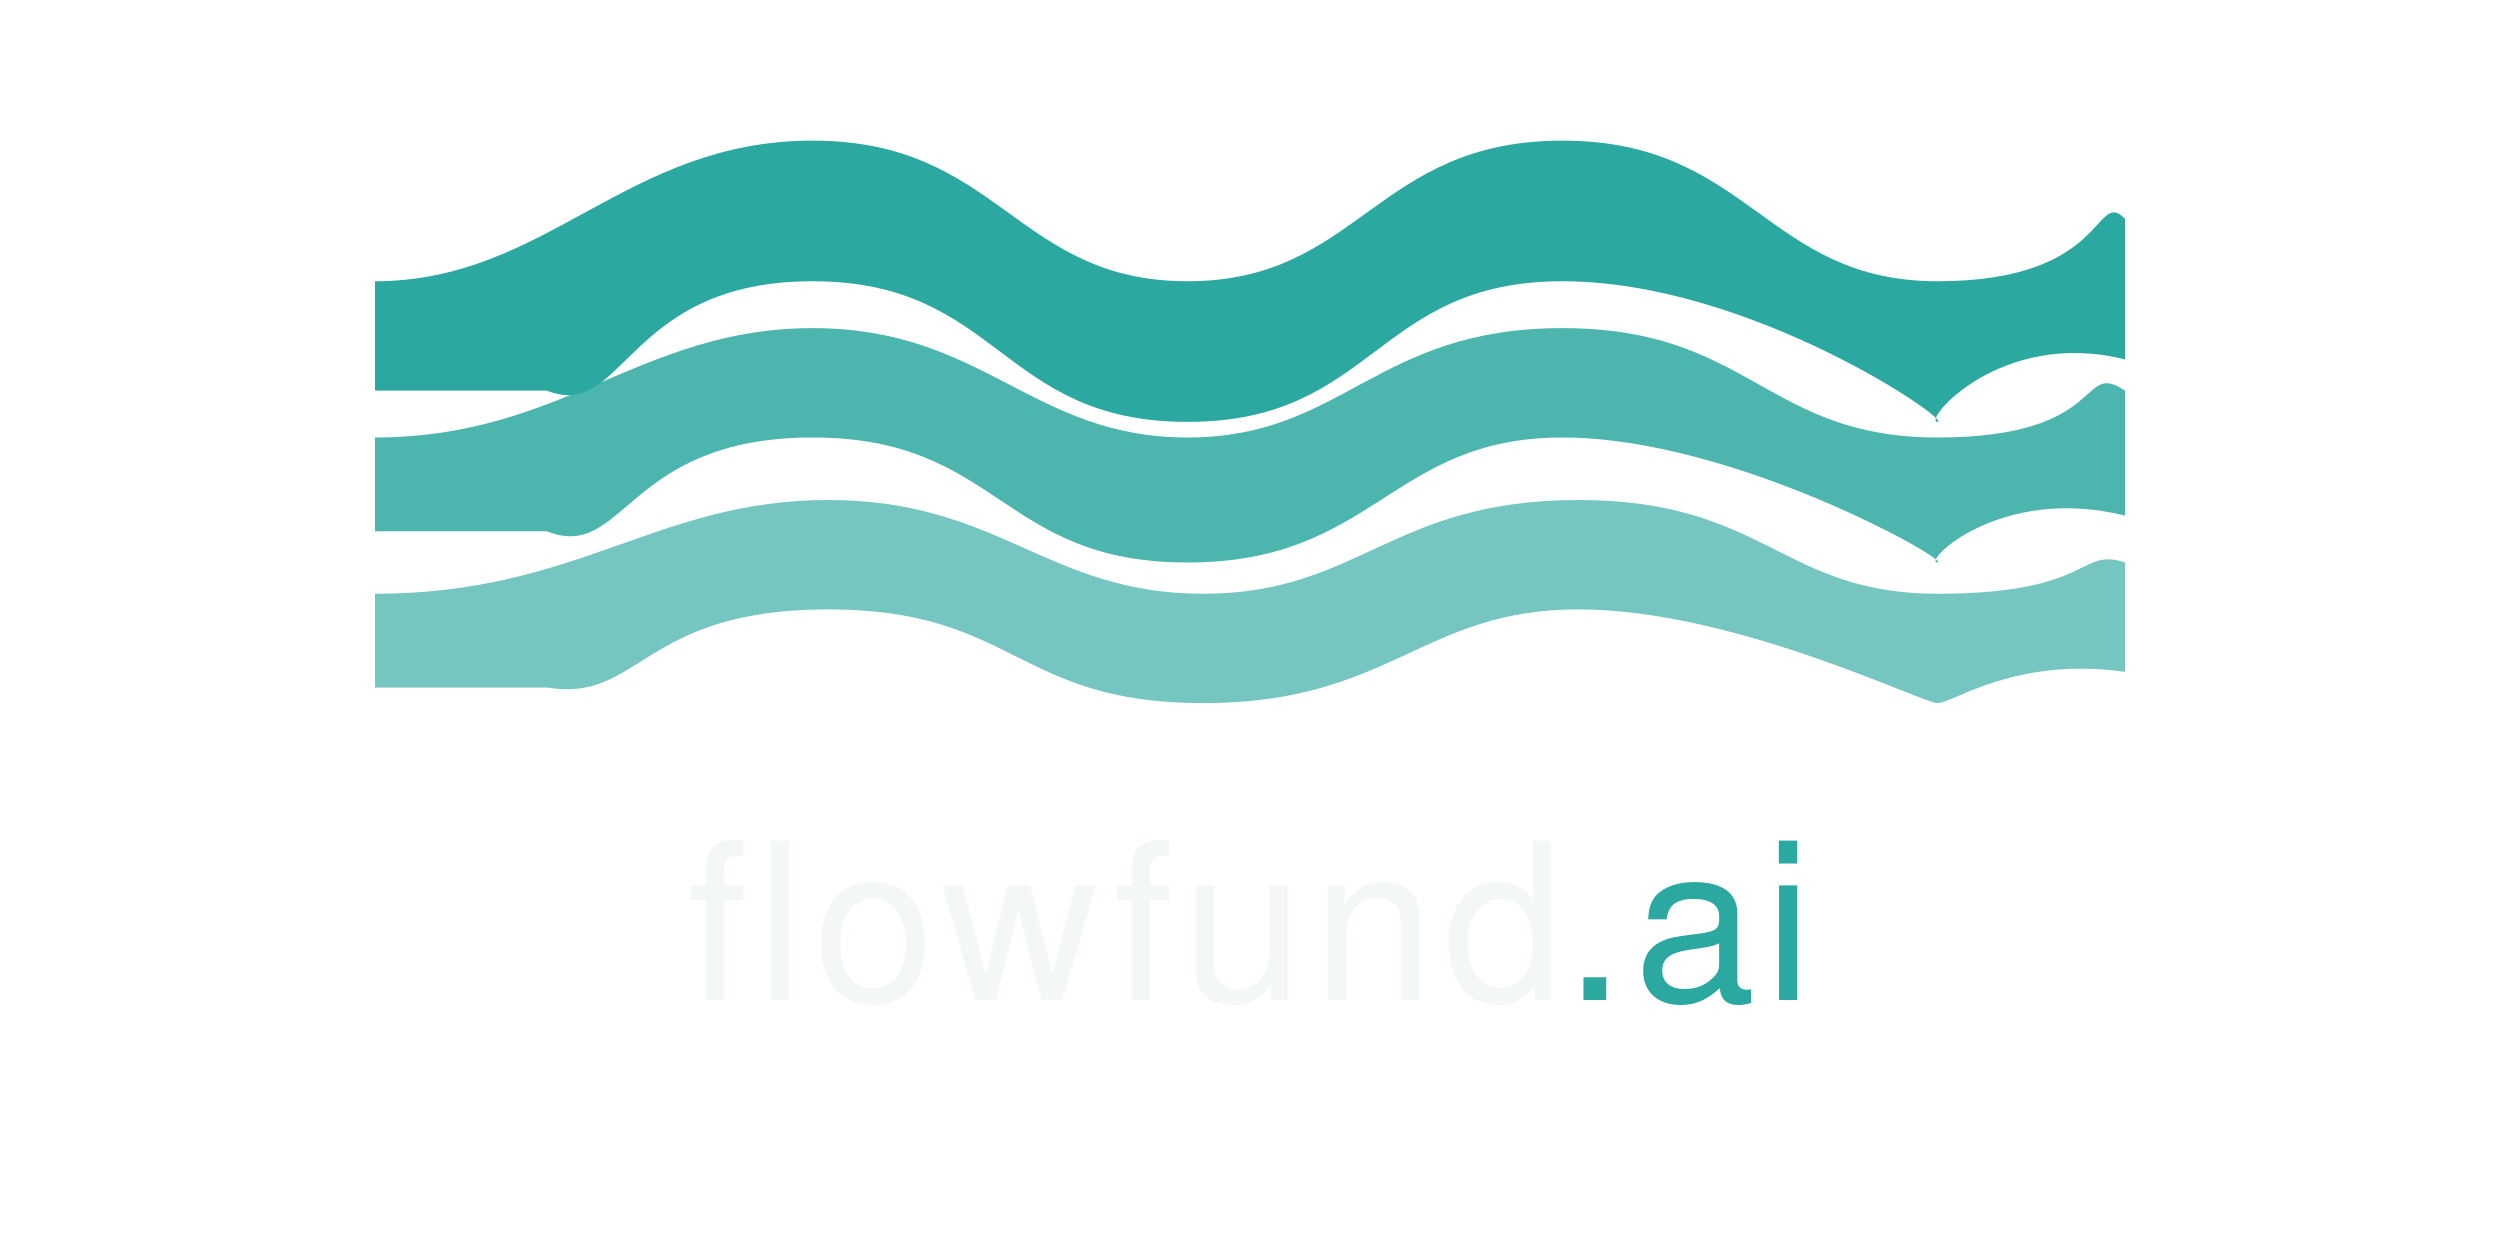
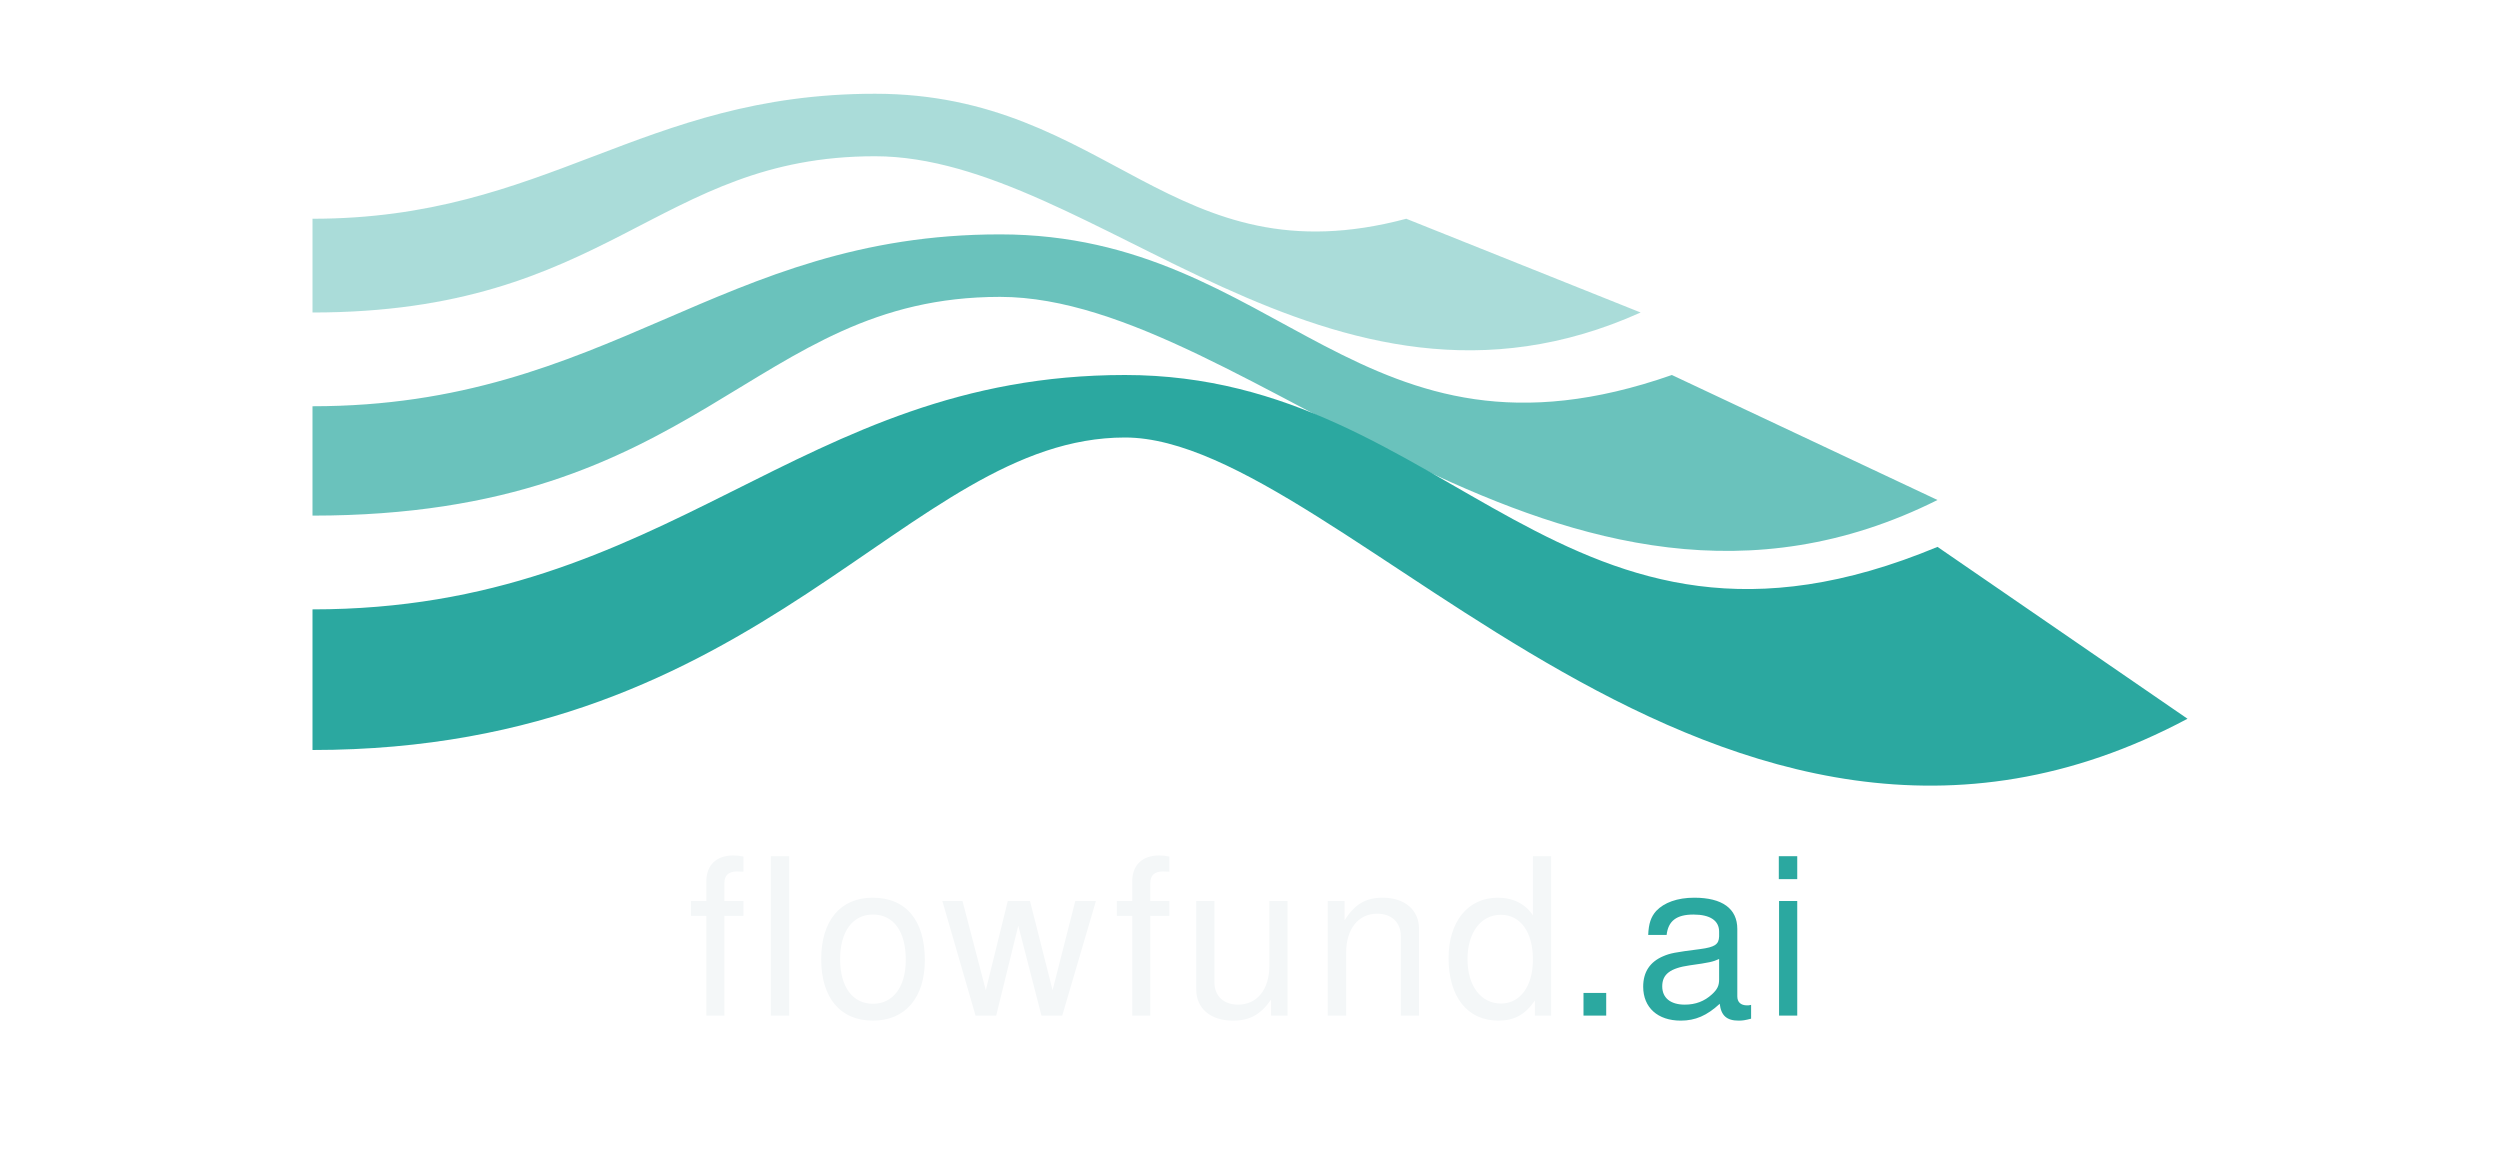
- <svg xmlns="http://www.w3.org/2000/svg" viewBox="0 0 320 160" role="img" aria-label="flowfund.ai">
-   <path fill="#2BA8A0" d="M48 36     C70 36 80 18 104 18 S130 36 152 36 S176 18 200 18 S226 36 248 36 S268 24 272 28     L272 46 C256 42 246 54 248 54 S224 36 200 36 S176 54 152 54 S128 36 104 36 S80 54 70 50 L48 50 Z" />
-   <path fill="#2BA8A0" opacity="0.85" d="M48 56     C72 56 82 42 104 42 S132 56 152 56 S176 42 200 42 S226 56 248 56 S266 46 272 50     L272 66 C256 62 246 72 248 72 S222 56 200 56 S176 72 152 72 S128 56 104 56 S80 72 70 68 L48 68 Z" />
-   <path fill="#2BA8A0" opacity="0.65" d="M48 76     C74 76 84 64 106 64 S134 76 154 76 S178 64 202 64 S228 76 248 76 S266 70 272 72     L272 86 C258 84 250 90 248 90 S222 78 202 78 S178 90 154 90 S130 78 106 78 S82 90 70 88 L48 88 Z" />
-   <text x="160" y="128" text-anchor="middle" fill="#F4F7F8" font-family="'Outfit', 'Helvetica Neue', Helvetica, Arial, sans-serif" font-size="28" font-weight="500" letter-spacing="0.04em">flowfund<tspan fill="#2BA8A0" font-weight="400">.ai</tspan>
+ <svg xmlns="http://www.w3.org/2000/svg" viewBox="0 0 320 150" role="img" aria-label="flowfund.ai">
+   <path fill="#2BA8A0" opacity="0.4" d="M40 28 C70 28 82 12 112 12 S150 36 180 28 L210 40 C170 58 140 20 112 20 S78 40 40 40 Z" />
+   <path fill="#2BA8A0" opacity="0.7" d="M40 52 C78 52 92 30 128 30 S174 62 214 48 L248 64 C200 88 160 38 128 38 S90 66 40 66 Z" />
+   <path fill="#2BA8A0" d="M40 78 C86 78 102 48 144 48 S200 90 248 70 L280 92 C220 124 172 56 144 56 S98 96 40 96 Z" />
+   <text x="160" y="130" text-anchor="middle" fill="#F4F7F8" font-family="'Outfit', 'Helvetica Neue', Helvetica, Arial, sans-serif" font-size="28" font-weight="500" letter-spacing="0.04em">flowfund<tspan fill="#2BA8A0" font-weight="400">.ai</tspan>
  </text>
</svg>
